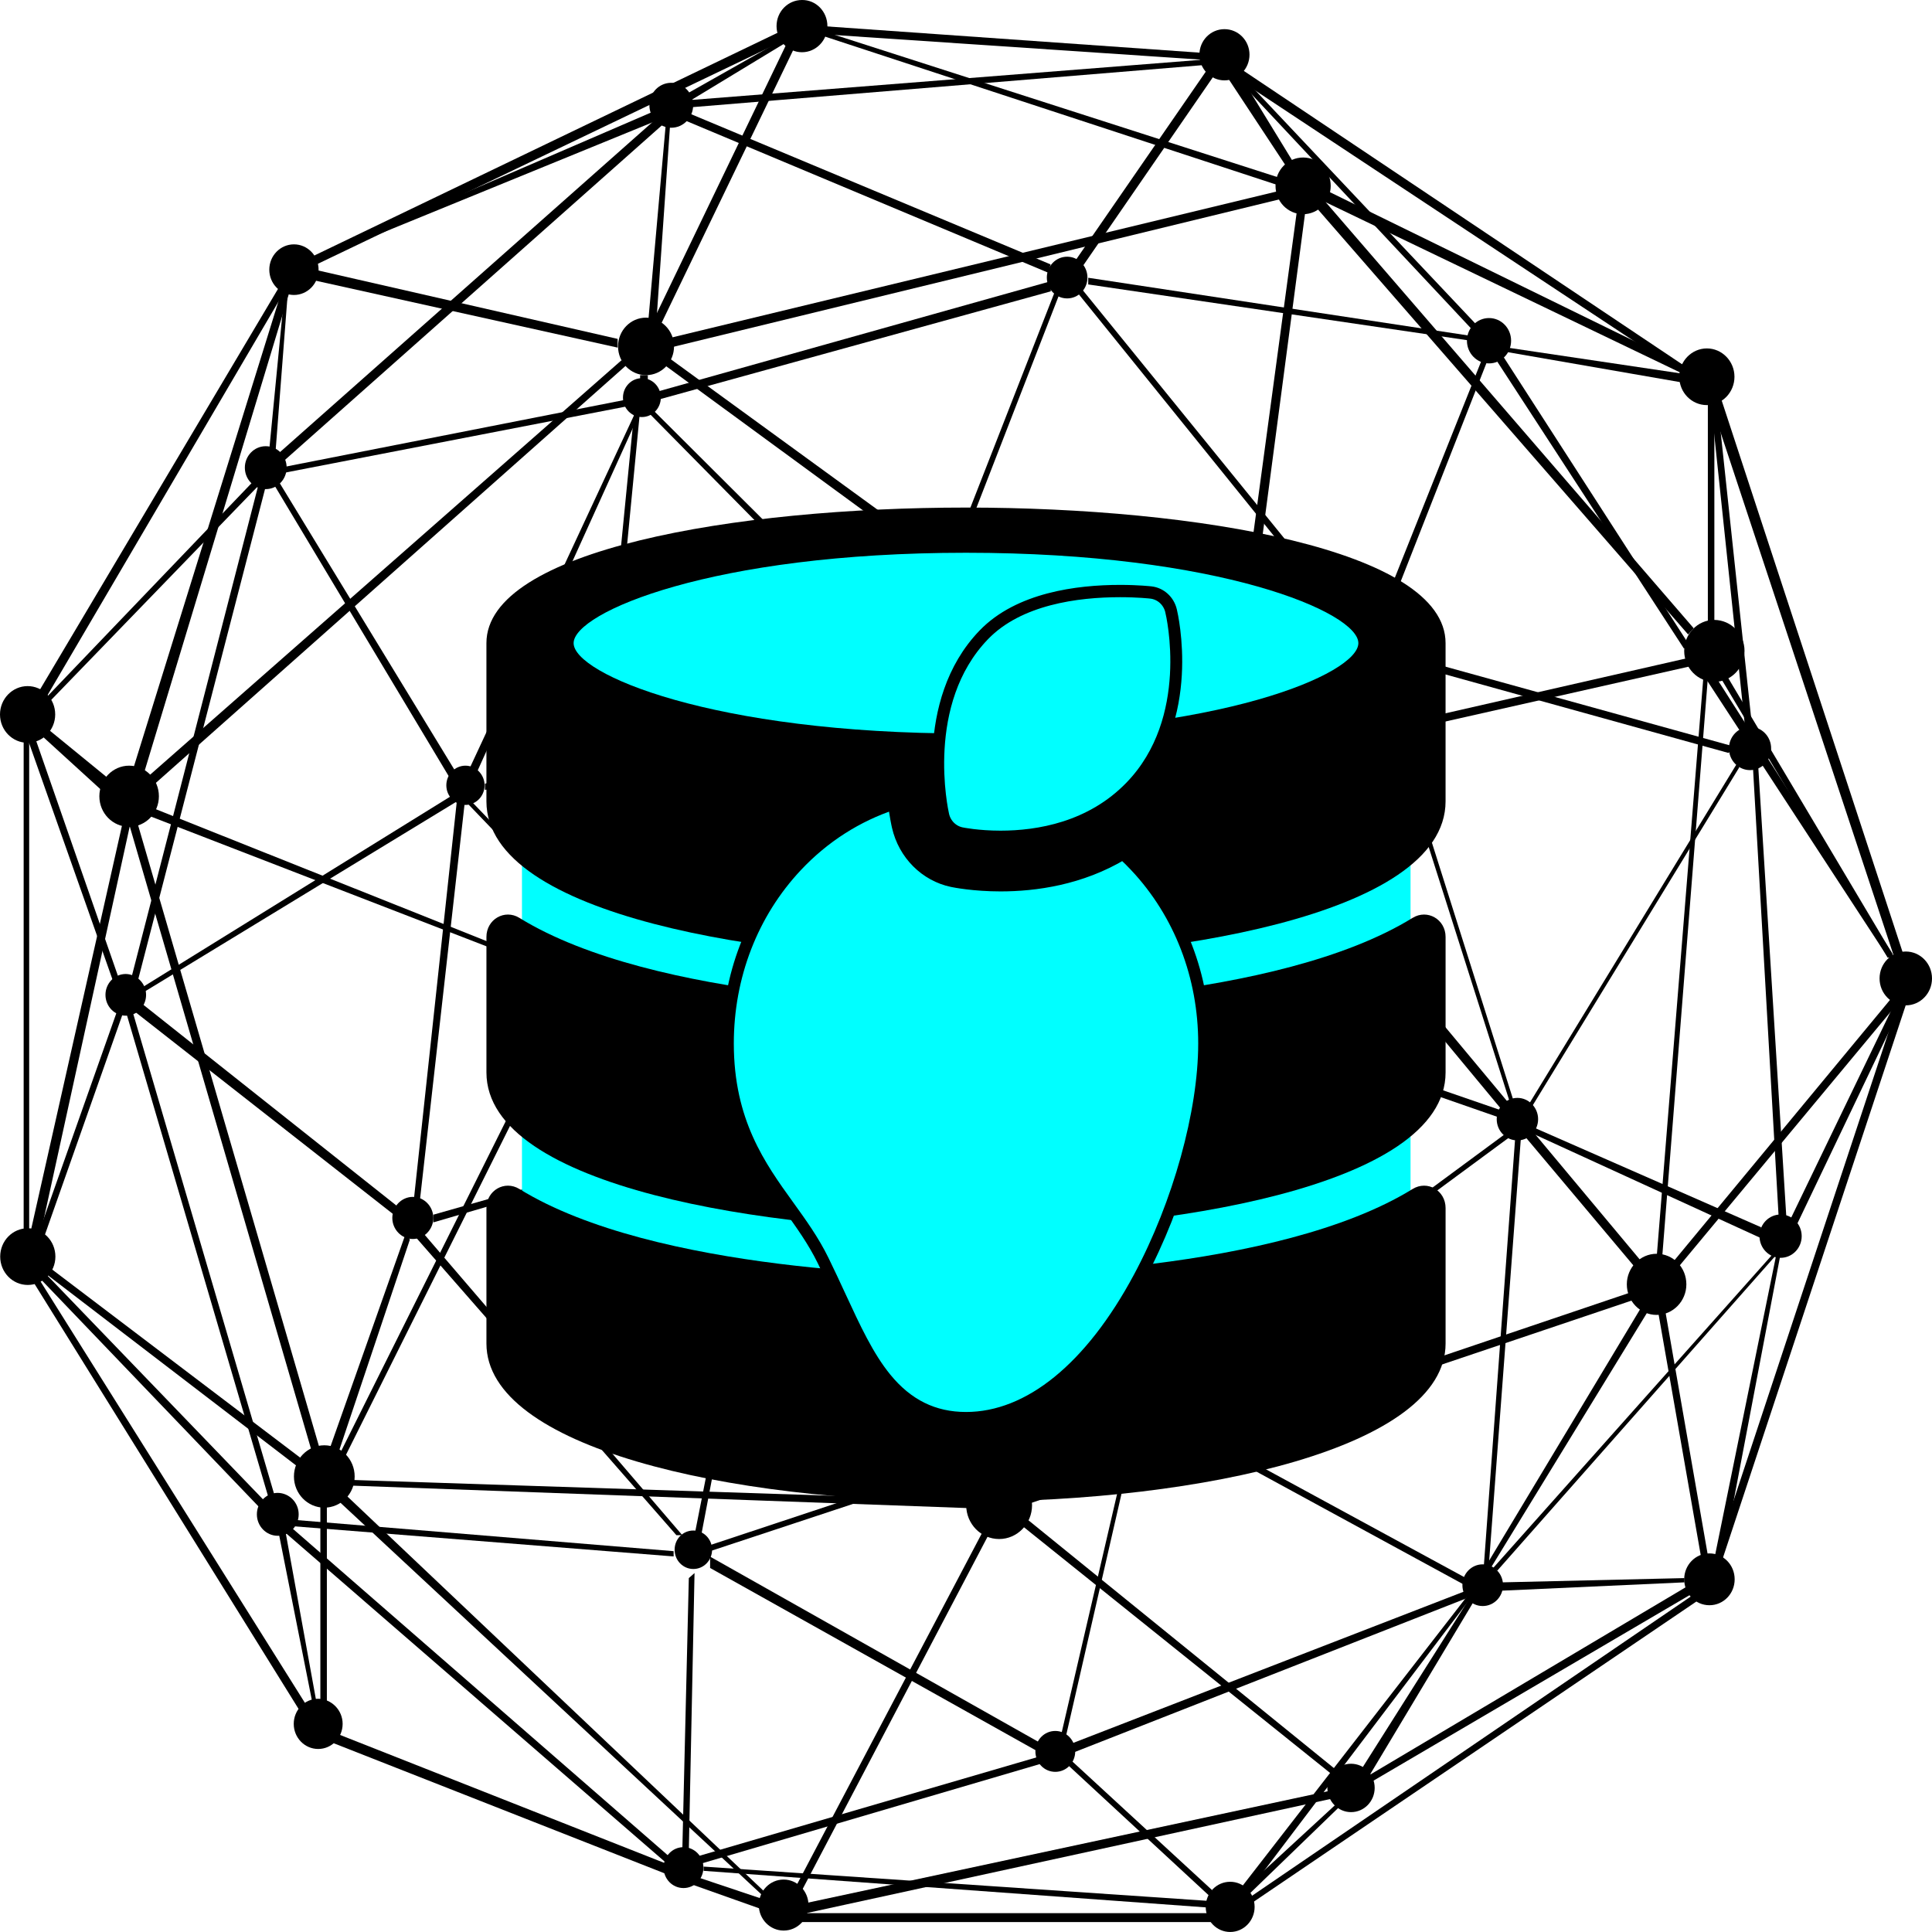
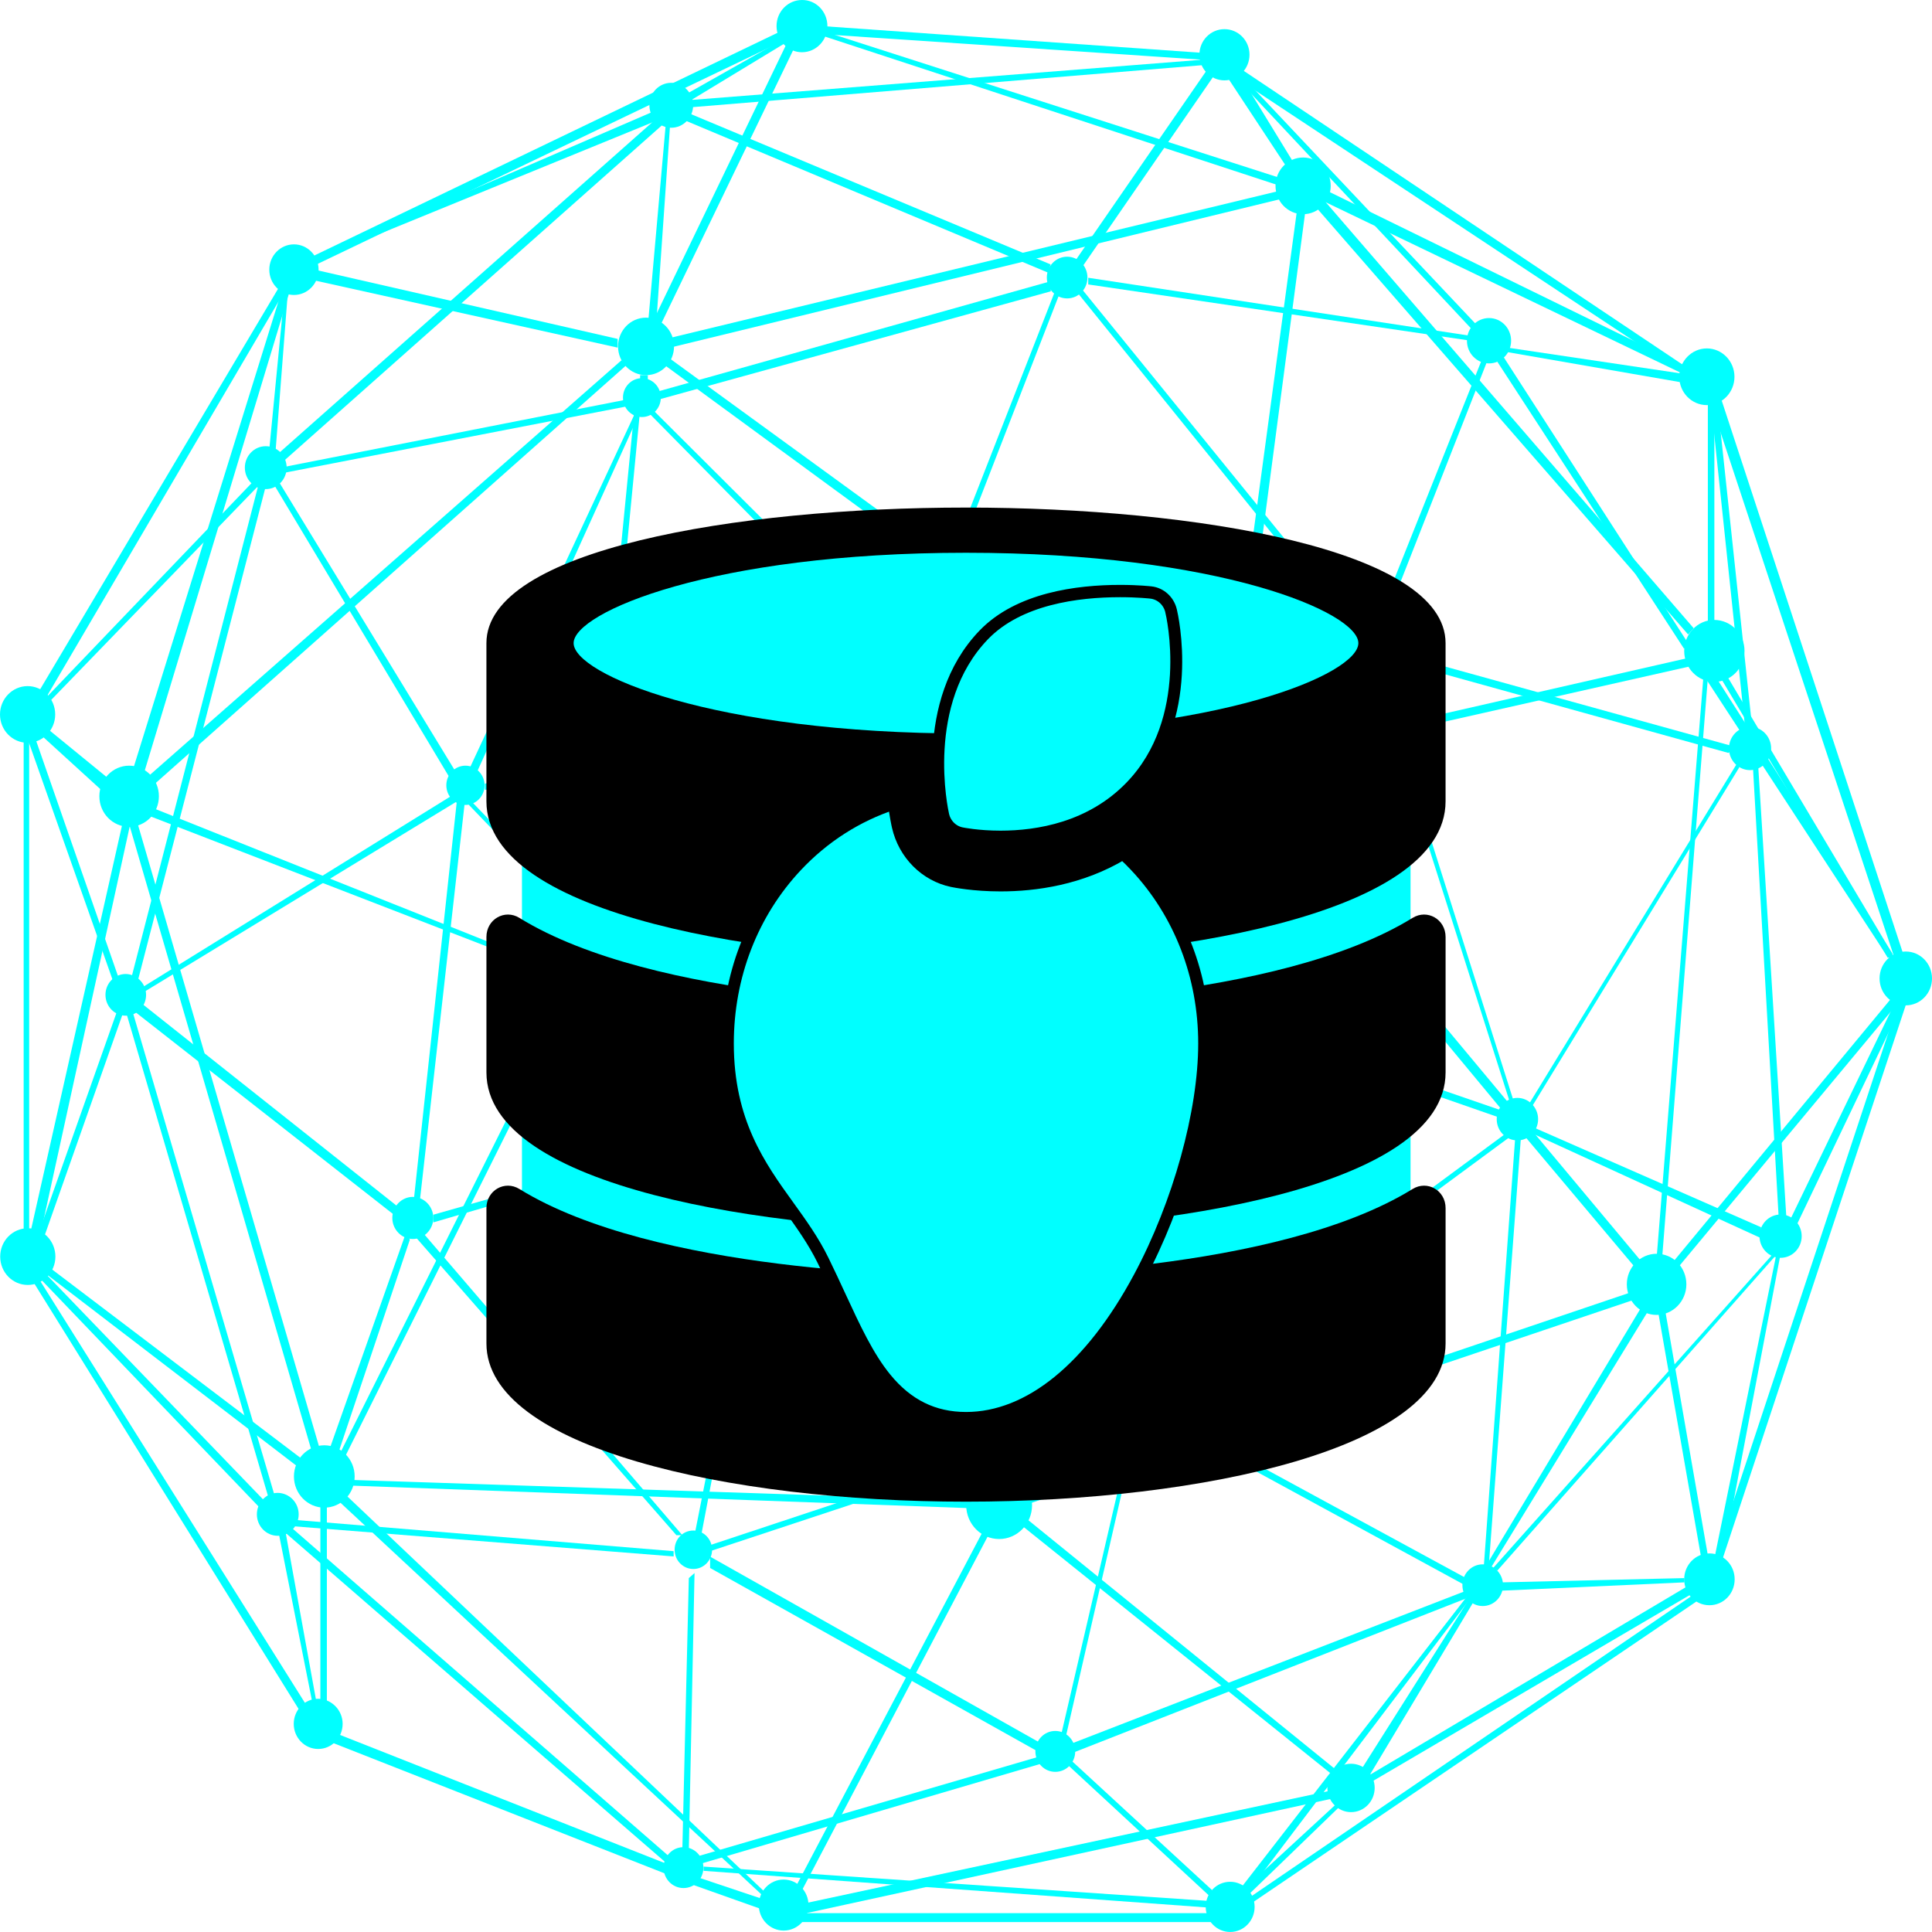
<svg xmlns="http://www.w3.org/2000/svg" width="100" height="100" version="1.1" viewBox="0 0 35.277 35.277">
  <ellipse cx="11.531" cy="23.836" rx="8.267" ry="7.328" fill="none" stroke-width="3.059" />
  <circle cx="17.338" cy="18.235" r="17.638" fill="none" />
-   <g transform="matrix(.035997 0 0 .036966 -.35997 -.84648)">
+   <g transform="matrix(.035997 0 0 .036966 -.35997 -.84648)" fill="#0ff">
    <path d="m878 223.4 17.6 162.7h3.6l-18.1-165.3z" />
    <path d="m882.5 218.3 93.5 277.6h-5.1l-93-273.7z" />
    <path d="m876.3 220.3v113h3.3v-109z" />
    <path d="m416 967.9h209.7v4.4h-209.7z" />
    <path d="m360.3 953.5 35.9 12.4 2.4-4.4-34-11.1z" />
    <path d="m156.3 163.5-6.6 83.3h-3.3l8.3-83.3z" />
    <path d="m150.3 247.7 193.1-166.6 3.4 2.8-192.4 166.3z" />
    <path d="m342.8 82.6-143.7 57.2-1.4-1.4 145.1-61z" />
    <path d="m360.5 72.4 47.9-28.3v-2.4l-51.6 28.4z" />
    <path d="m360.3 72.3 259.5-19.9v2.7l-259.5 20.8z" />
    <path d="m347.8 83.2-9.1 99.8 4.2-0.5 7.1-99.3z" />
    <path d="m357.5 82.4 184.2 75.2 1.2-4.1-184.3-75-1.1 2.8z" />
    <path d="m624.1 54.8-69.1 97.5 3.7 2.8 69.1-97.7z" />
    <path d="m32.9 368 107.8-109.6 2.6 2.2-108.3 109z" />
    <path d="m141 262.7-64.1 242.2 3 2.5 65-244.7z" />
    <path d="m31.3 386.4 31.3 27.8 3.6-5.8-31.3-24.9z" />
    <path d="m23.4 386.2 43.9 121.2h3.4l-43.3-121.2z" />
    <path d="m334.7 208.2h3.9v3.5h-3.9z" />
    <path d="m152.2 253.9 175.4-33.6v3.4l-175.4 33.1z" />
    <path d="m148.2 261 88.8 144.3 1 1.6 3-3-90.7-144.9z" />
    <path d="m247.5 403.9 84.9-177.5h2.3l-82.6 177.5z" />
    <path d="m331.7 226.4-26.6 263.9h3.3l26.2-263.9z" />
    <path d="m344.3 216.1 198.7-54.3v5l-198.7 53.4z" />
    <path d="m637.8 62.1 119.9 124.6 2.3-2.3-122.2-126.1z" />
    <path d="m562 160.1 194.1 28.7v2.4l-194.1-27.8z" />
    <path d="m775.3 194.7 89 12.9v4.4l-90.4-15.3z" />
    <path d="m769 200.8 95.2 142.5 2.2-2.5-95-143.5z" />
    <path d="m762.3 199-56.3 137.4h3.9l55.4-137.4z" />
    <path d="m336.7 224.5 127.9 126.3 2.3-3.4-126.6-122.9z" />
    <path d="m545.6 165.6-73.1 182.1h3.3l72.6-182.1z" />
    <path d="m555 165.6 143.2 172.7 4-0.6-143.5-172.1z" />
    <path d="m473.8 351.5 223.9-5.7v2.8l-220.5 5.4z" />
    <path d="m882.4 357.1 85.1 138.8h3.5l-84.8-138.8z" />
    <path d="m874.2 356.5 93.5 139.4 2.2-2-90.1-137.4z" />
    <path d="m711.3 343.6 179.2 48.3-3.8 2.9-175.5-47.4v-3.8z" />
    <path d="m704.7 349.4 71.8 219.9h2.1l-71.4-219.9z" />
    <path d="m601.7 507.4 97.1-156.1h3.4l-98.3 156.1z" />
    <path d="m623.3 415.9-26.2 91.5h2.5l27-91.5z" />
    <path d="m472.5 356.6 119.5 150.8h2.6l-119.3-150.8z" />
    <path d="m256 410 1.6-0.4 209.3-55.6v3.8l-210.9 55.3z" />
    <path d="m467.7 357.8-63.8 214h3.3l62.9-212.7z" />
    <path d="m316.6 502.4 301.8-97.7 2.4 3.3-302 97.4z" />
    <path d="m81.4 424.3 209 78.7v-2.2l-204.7-79.5z" />
    <path d="m82 510.7 159.5-96.2 2.2 3.1-160 94.9z" />
    <path d="m69.8 521.2-41.1 113.2h3.5l40.3-111.4z" />
    <path d="m73.8 522.4 72.8 241.6h3.4l-72.8-241.6z" />
    <path d="m30.5 654.6 111.6 113.4 1.7-4.1-111.6-112.8z" />
    <path d="m215.9 631.9-39.8 109.7 3.2 5.7 38.6-112.1z" />
    <path d="m77.2 521.7 132.6 101.2 2.6-3.5-131-101.2z" />
    <path d="m242 416.2-22.2 200.4h3.1l23.2-200.4z" />
    <path d="m246.1 418.7 151.9 154 2.6-0.9-151.5-153.1z" />
    <path d="m297.9 515.5-115.9 226.2h3.4l114.1-222.8z" />
    <path d="m229.8 622.9 167.9-46.5v2.5l-167.9 47.8z" />
    <path d="m408.8 573.3 185.8-58.6v3.4l-185.8 58.7z" />
    <path d="m603 518.1 168.1 57 1.4-3.4-169.5-56.9z" />
    <path d="m892.1 398.4-107.2 170.9h2.3l105-167.3v-3.6z" />
    <path d="m899.1 400.6 13.2 224.9h3.9l-14.4-224.9z" />
    <path d="m973.7 513.1-55.6 112.2 3.1 3 56.5-115.2z" />
    <path d="m784.9 581.7 118.4 52.8v-5.4l-118.4-50.6z" />
    <path d="m911.1 642.2-31.5 150.6h4.2l29.4-150.6z" />
    <path d="m778.7 583.2-16.2 215.5h2.5l16.6-215.5z" />
    <path d="m909.4 642.2-142 155.2 2.1 1.3 142-156.5z" />
    <path d="m850.3 666.5 22.7 126.3h3.6l-22.6-126.3z" />
    <path d="m597.1 518.7-10 192.2h2.8l9.9-193.2z" />
    <path d="m592.4 713.1 182.5-131.1 1.5 2.1-184 132.1z" />
    <path d="m591.5 720.2 161.8 85.8 3-2.2-163.6-86.6z" />
    <path d="m406.2 580.3 175.2 136.9v-4.6l-173.3-135.8z" />
    <path d="m403.2 579.1-40.9 202.1h3.4l39.2-200.4z" />
    <path d="m219.7 632.7 133.4 148.5h3l-133-151z" />
    <path d="m370.2 786.1 213.3-68.9v3.2l-213.3 68.7z" />
    <path d="m586.3 720.3-38.3 160.6h2.6l37.8-160.6z" />
    <path d="m187.7 753.9 315.5 10.1v3.9l-315.4-11.2v-2.8z" />
    <path d="m157.6 773.5 194.1 15.6v2.6l-194.1-15z" />
    <path d="m150.9 777.8 17.7 86.9h2.1l-16.2-86.9z" />
    <path d="m153 778.5 196 165.5 2.2-2.6-195.9-166.1z" />
    <path d="m359.4 802.4-3.3 134.6h3.3l2.9-137.1z" />
    <path d="m370.2 797.4 165.8 90.4 3.3-3.1-169.1-92.9z" />
    <path d="m553.6 884.1 200.2-75.5v3.8l-200.2 76.5z" />
    <path d="m772 804.5 92.4-2.1v2.1l-92.4 4.1z" />
    <path d="m755.6 809.6-117 146.9h5.2l111.9-143.9v-3z" />
    <path d="m755.4 812.4-55.6 85.6 4.6 2.3 54.1-87.9z" />
    <path d="m689.7 912.3-48.6 43.6 2.3 2.8 46.3-43.6z" />
    <path d="m363.6 939.9 173.4-49.3 2.4 3.1-175.8 50.3z" />
    <path d="m366.9 944.9 256.9 17v3.3l-256.9-18.2z" />
    <path d="m548.1 891.5 76.6 69v-4.1l-72.4-64.9z" />
    <path d="m171.6 156.1c0 6.9-5.6 12.5-12.5 12.5s-12.5-5.6-12.5-12.5 5.6-12.5 12.5-12.5 12.5 5.6 12.5 12.5z" />
    <path d="m351.9 194c0 7.8-6.3 14.2-14.2 14.2-7.8 0-14.2-6.3-14.2-14.2 0-7.8 6.3-14.2 14.2-14.2 7.8 0.1 14.2 6.4 14.2 14.2z" />
    <path d="m361.6 74.9c0 6.1-5 11.1-11.1 11.1s-11.1-5-11.1-11.1c0-6.2 5-11.1 11.1-11.1s11.1 5 11.1 11.1z" />
    <path d="m429.7 35.8c0 7.1-5.8 12.9-12.9 12.9s-12.9-5.8-12.9-12.9c0-7.2 5.8-12.9 12.9-12.9 7.1-0.1 12.9 5.7 12.9 12.9z" />
    <path d="m561.6 160c0 5.7-4.6 10.3-10.3 10.3s-10.3-4.6-10.3-10.3 4.6-10.3 10.3-10.3 10.3 4.6 10.3 10.3z" />
    <path d="m685 114.7c0 7.7-6.3 14-14 14-7.8 0-14-6.3-14-14 0-7.8 6.3-14 14-14s14 6.2 14 14z" />
    <path d="m776.5 191.2c0 6.2-5 11.2-11.2 11.2s-11.2-5-11.2-11.2 5-11.2 11.2-11.2 11.2 5 11.2 11.2z" />
    <path d="m790.2 575.7c0 5.8-4.7 10.5-10.5 10.5s-10.5-4.7-10.5-10.5 4.7-10.5 10.5-10.5c5.7 0 10.5 4.7 10.5 10.5z" />
    <path d="m478.2 352.5c0 4.5-3.6 8.1-8.1 8.1s-8.1-3.6-8.1-8.1 3.6-8.1 8.1-8.1c4.5 0.1 8.1 3.7 8.1 8.1z" />
    <path d="m865.4 657.3c0 8.3-6.8 15.1-15.1 15.1s-15.1-6.8-15.1-15.1 6.8-15.1 15.1-15.1c8.4 0 15.1 6.7 15.1 15.1z" />
    <path d="m649.5 401.6c0 9.6-7.8 17.4-17.4 17.4s-17.4-7.8-17.4-17.4 7.8-17.4 17.4-17.4c9.7 0.1 17.4 7.9 17.4 17.4z" />
    <path d="m714.6 343.6c0 5.5-4.4 9.9-9.9 9.9s-9.9-4.4-9.9-9.9 4.4-9.9 9.9-9.9 9.9 4.5 9.9 9.9z" />
    <path d="m861.8 209c0 7.8 6.3 14 14 14 7.8 0 14-6.3 14-14s-6.3-14-14-14-14 6.3-14 14z" />
    <path d="m894.9 344.4c0 8.4-6.8 15.3-15.3 15.3-8.4 0-15.3-6.8-15.3-15.3 0-8.4 6.8-15.3 15.3-15.3 8.5 0.1 15.3 6.9 15.3 15.3z" />
    <path d="m923.9 633.5c0 5.9-4.8 10.7-10.7 10.7s-10.7-4.8-10.7-10.7 4.8-10.7 10.7-10.7 10.7 4.8 10.7 10.7z" />
    <path d="m990 506.2c0 7.4-6 13.3-13.3 13.3-7.4 0-13.3-6-13.3-13.3 0-7.4 6-13.3 13.3-13.3s13.3 5.9 13.3 13.3z" />
    <path d="m606.2 513.5c0 4.3-3.5 7.9-7.9 7.9-4.3 0-7.9-3.5-7.9-7.9 0-4.3 3.5-7.9 7.9-7.9 4.3 0 7.9 3.5 7.9 7.9z" />
    <path d="m646.4 964.8c0 6.8-5.5 12.4-12.4 12.4-6.8 0-12.4-5.5-12.4-12.4s5.5-12.4 12.4-12.4 12.4 5.6 12.4 12.4z" />
    <path d="m707.3 906c0 6.6-5.3 12-12 12-6.6 0-12-5.4-12-12s5.4-11.9 12-11.9 12 5.3 12 11.9z" />
    <path d="m751.8 805.9c0 5.7 4.6 10.3 10.3 10.3s10.3-4.6 10.3-10.3-4.6-10.3-10.3-10.3-10.3 4.6-10.3 10.3z" />
    <path d="m889.9 803c0 7.1-5.7 12.8-12.8 12.8s-12.8-5.7-12.8-12.8 5.7-12.8 12.8-12.8 12.8 5.7 12.8 12.8z" />
    <path d="m555.4 888c0 5.6-4.5 10.1-10.1 10.1s-10.1-4.5-10.1-10.1 4.5-10.1 10.1-10.1 10.1 4.6 10.1 10.1z" />
    <path d="m345.2 219.3c0 5.3-4.3 9.6-9.6 9.6s-9.6-4.3-9.6-9.6 4.3-9.6 9.6-9.6 9.6 4.3 9.6 9.6z" />
    <path d="m84.1 514.3c0 5.7-4.6 10.3-10.3 10.3s-10.3-4.6-10.3-10.3 4.6-10.3 10.3-10.3c5.6 0.1 10.3 4.7 10.3 10.3z" />
    <path d="m38.1 643.6c0 7.7-6.3 14-14 14-7.8 0-14-6.3-14-14 0-7.8 6.3-14 14-14s14 6.2 14 14z" />
    <path d="m183.8 874.4c0 6.8-5.5 12.4-12.4 12.4-6.8 0-12.4-5.5-12.4-12.4 0-6.8 5.5-12.4 12.4-12.4 6.8 0.1 12.4 5.6 12.4 12.4z" />
    <path d="m161.5 770.9c0 5.8-4.7 10.6-10.6 10.6-5.8 0-10.6-4.7-10.6-10.6 0-5.8 4.7-10.6 10.6-10.6 5.9 0.1 10.6 4.8 10.6 10.6z" />
    <path d="m189.9 752.2c0 8.5-6.9 15.4-15.4 15.4s-15.4-6.9-15.4-15.4 6.9-15.4 15.4-15.4 15.4 6.9 15.4 15.4z" />
    <path d="m10 375.8c0 7.8 6.3 14 14 14s14-6.3 14-14c0-7.8-6.3-14-14-14s-14 6.3-14 14z" />
    <path d="m411 575c0 4-3.2 7.2-7.2 7.2s-7.2-3.2-7.2-7.2 3.2-7.2 7.2-7.2c3.9 0 7.2 3.2 7.2 7.2z" />
    <path d="m371.2 788.4c0 5.2-4.2 9.5-9.5 9.5-5.2 0-9.5-4.2-9.5-9.5s4.2-9.5 9.5-9.5 9.5 4.3 9.5 9.5z" />
    <path d="m420.1 963.9c0 7-5.6 12.6-12.6 12.6-6.9 0-12.6-5.6-12.6-12.6 0-6.9 5.6-12.6 12.6-12.6 6.9 0 12.6 5.7 12.6 12.6z" />
    <path d="m366.8 945.4c0 5.6-4.5 10.1-10.1 10.1s-10.1-4.5-10.1-10.1 4.5-10.1 10.1-10.1c5.5 0 10.1 4.5 10.1 10.1z" />
    <path d="m155.4 253.9c0 5.8-4.7 10.6-10.6 10.6-5.8 0-10.6-4.7-10.6-10.6 0-5.8 4.7-10.6 10.6-10.6s10.6 4.7 10.6 10.6z" />
    <path d="m60.4 416.2c0 8.4 6.8 15.1 15.1 15.1 8.4 0 15.1-6.8 15.1-15.1 0-8.4-6.8-15.1-15.1-15.1s-15.1 6.8-15.1 15.1z" />
    <path d="m255.8 410.8c0 5.4-4.4 9.7-9.7 9.7-5.4 0-9.7-4.4-9.7-9.7 0-5.4 4.4-9.7 9.7-9.7s9.7 4.4 9.7 9.7z" />
    <path d="m319.9 506.1c0 9.1-7.3 16.4-16.4 16.4s-16.4-7.3-16.4-16.4c0-9 7.3-16.4 16.4-16.4 9 0 16.4 7.4 16.4 16.4z" />
    <path d="m229.8 624.5c0 5.7-4.7 10.4-10.4 10.4s-10.4-4.7-10.4-10.4 4.7-10.4 10.4-10.4 10.4 4.7 10.4 10.4z" />
    <path d="m533.5 766.4c0 9.2-7.5 16.7-16.7 16.7s-16.7-7.5-16.7-16.7 7.5-16.7 16.7-16.7c9.3 0.1 16.7 7.5 16.7 16.7z" />
    <path d="m594 716.2c0 3.9-3.2 7-7 7-3.9 0-7.1-3.2-7.1-7 0-3.9 3.2-7.1 7.1-7.1s7 3.2 7 7.1z" />
    <path d="m643.8 49.9c0 7-5.7 12.7-12.7 12.7s-12.7-5.7-12.7-12.7 5.7-12.6 12.7-12.6 12.7 5.6 12.7 12.6z" />
    <path d="m167.1 150.2 239-111.9 2.9 4-239.7 111.8z" />
    <path d="m427.3 35.8 192.5 13.2v3.4l-192.5-12.6z" />
    <path d="m427.3 40.6 231.7 74v-3.9l-231.7-72.5z" />
    <path d="m637.1 61.4 227.2 146.4 2.1-2.9-227.2-148.1z" />
    <path d="m977.7 516.4-93.9 276.4h-4.2l93.9-276.4z" />
    <path d="m643.9 963.6 228.2-150.7-3.4-2.1-224.8 149.3z" />
    <path d="m178.3 883.6 170 65.1v-5.1l-167.3-64.3z" />
    <path d="m26 654.7 136.4 213.8 3.8-2.1-136.4-211.7z" />
    <path d="m22 387.9h2.8v246.5h-2.8z" />
    <path d="m28.7 366.1 123.6-202.6h4l-124.2 206.1z" />
    <path d="m153.2 165.6-76.3 239.1 5.5 2.1 74.9-241.2z" />
    <path d="m408.9 44.7-67.9 137.3 3.5 2.6 69.3-139.9z" />
    <path d="m349.9 189.8 311.9-73.3v4.2l-311.9 73.9z" />
    <path d="m346.8 197.9 272.2 192.9-3 4.2-269.2-192z" />
    <path d="m72.5 428-47.7 206.4h5.3l46.4-206.4z" />
    <path d="m632.9 61.5 29.4 43.4h4.9l-30.1-47.9z" />
    <path d="m681.6 122.4 182.6 85.4v-4.4l-182.6-87z" />
    <path d="m676.6 124.2 189.7 212.1 2.8-3.1-187.4-211.3z" />
    <path d="m667.9 126.7-35.9 259h5.1l35.1-259z" />
    <path d="m639.2 415.4 133.2 156.4 4.2-2.5-133.2-155.6z" />
    <path d="m32.1 651.2 130.3 97.2 3.8-2.6-131.6-97.2z" />
    <path d="m874.1 356.5-23.8 287.9h2.8l23.3-287.9z" />
    <path d="m859.1 645.7 111.8-131.5 3.4 2.3-112.3 131.5z" />
    <path d="m782.8 583.4 57.5 66.6 2.3-4-56.1-65.4z" />
    <path d="m843.6 666.9-80 129.7v4.9l82.7-131.5z" />
    <path d="m532.7 761.5 306.8-101v4.2l-306.8 100.7z" />
    <path d="m181.5 764.1 214.9 194.7h3l-213.7-197.2z" />
    <path d="m704.1 900 162.9-94.2 2 3.9-162.9 93.1z" />
    <path d="m416 963.5 270.3-56.4v4.1l-267.8 56.8z" />
    <path d="m908.4 392.6c0 5.9-4.8 10.7-10.7 10.7s-10.7-4.8-10.7-10.7 4.8-10.7 10.7-10.7 10.7 4.8 10.7 10.7z" />
    <path d="m84.7 406.8 240.6-206 2.4 2.5-239.1 206.7z" />
    <path d="m75.5 430 93.2 311.7 3.8-2.1-93.2-311.6z" />
    <path d="m593.8 517.6-72.6 234.2h4l71.2-232z" />
    <path d="m167.6 161 155.7 33.6v-4.3l-152.8-34z" />
    <path d="m646.1 396.8 221.1-49.1 3 3.7-224.1 49.2z" />
    <path d="m525.2 774 162.5 127v-3.9l-158.1-124.9z" />
    <path d="m413.9 954.4 95.1-175.9h3.8l-96 178.1z" />
    <path d="m172.5 766.2h3.3v98.5h-3.3z" />
    <path d="m310.3 518 194.9 238.7 3.4-2.1-194.1-239.4z" />
  </g>
  <g transform="matrix(.98529 0 0 1.0605 -.49748 -.36987)">
    <rect x="10.178" y="14.25" width="16.467" height="7.945" fill="#0ff" />
    <ellipse transform="matrix(.87405 0 0 .87405 2.7277 2.229)" cx="18.056" cy="10.338" rx="9.043" ry="2.143" fill="#0ff" />
    <g transform="matrix(.037872 0 0 .036469 9.5192 9.0879)">
      <path d="m234.67 0c-113.02 0-234.67 20.031-234.67 64v74.667c0 54.781 140.33 74.667 234.67 74.667s234.67-19.885 234.67-74.667v-74.667c-1e-3 -43.969-121.65-64-234.67-64zm0 106.67c-124.23 0-192-28.188-192-42.667s67.771-42.667 192-42.667 192 28.187 192 42.667c0 14.479-67.771 42.667-192 42.667z" />
      <path d="m453.21 321.71c-66.253 39.454-199.01 40.955-218.54 40.955s-152.29-1.502-218.54-40.955c-7.171-4.27-16.122 0.661-16.122 9.006v63.949c0 49.021 118.05 74.667 234.67 74.667s234.67-25.646 234.67-74.667v-63.949c-1e-3 -8.345-8.952-13.276-16.122-9.006z" />
      <path d="m453.21 193.71c-66.253 39.454-199.01 40.955-218.54 40.955s-152.29-1.502-218.54-40.955c-7.171-4.27-16.122 0.661-16.122 9.006v63.949c0 54.781 140.33 74.667 234.67 74.667s234.67-19.885 234.67-74.667v-63.949c-1e-3 -8.345-8.952-13.276-16.122-9.006z" />
    </g>
    <g transform="matrix(.019402 0 0 .018683 11.965 15.225)" fill="#0ff" stroke="#000" stroke-width="14.307">
      <g transform="matrix(1.4887,0,0,1.4887,-49.078,-251.56)" fill="#0ff" stroke="#000" stroke-width="7.615">
        <path d="m387.55 12.169c-1.522-6.081-6.666-10.574-12.896-11.266-0.332-0.038-8.258-0.903-19.774-0.903-27.512 0-65.012 4.698-87.426 27.077-41.959 41.9-26.717 108.88-26.049 111.71 1.35 5.705 5.899 10.101 11.646 11.255 0.427 0.086 10.626 2.1 25.095 2.1 23.995 0 57.967-5.361 83.543-30.904 42.05-41.993 26.542-106.35 25.861-109.06z" stroke="#000" />
        <path d="m364.77 170.18c-2.586-2.66-5.257-5.209-8-7.651-27.105 15.739-56.4 19.606-78.627 19.606-17.156 0-29.646-2.414-31-2.687-17.188-3.451-30.9-16.704-34.936-33.769-0.403-1.706-1.516-6.756-2.472-14.154-23.495 7.42-44.882 20.53-62.505 38.655-28.385 29.195-44.017 68.22-44.017 109.89 0 48.621 20.642 76.261 38.854 100.65 8.239 11.033 16.023 21.455 22.243 33.703 3.792 7.465 7.281 14.742 10.656 21.78 9.741 20.313 18.153 37.858 29.558 51.325 13.947 16.471 30.787 24.477 51.482 24.477 40.465 0 79.929-30.918 111.12-87.06 25.307-45.548 41.658-102.41 41.658-144.87 1e-3 -41.665-15.631-80.69-44.015-109.89z" />
      </g>
    </g>
  </g>
</svg>
